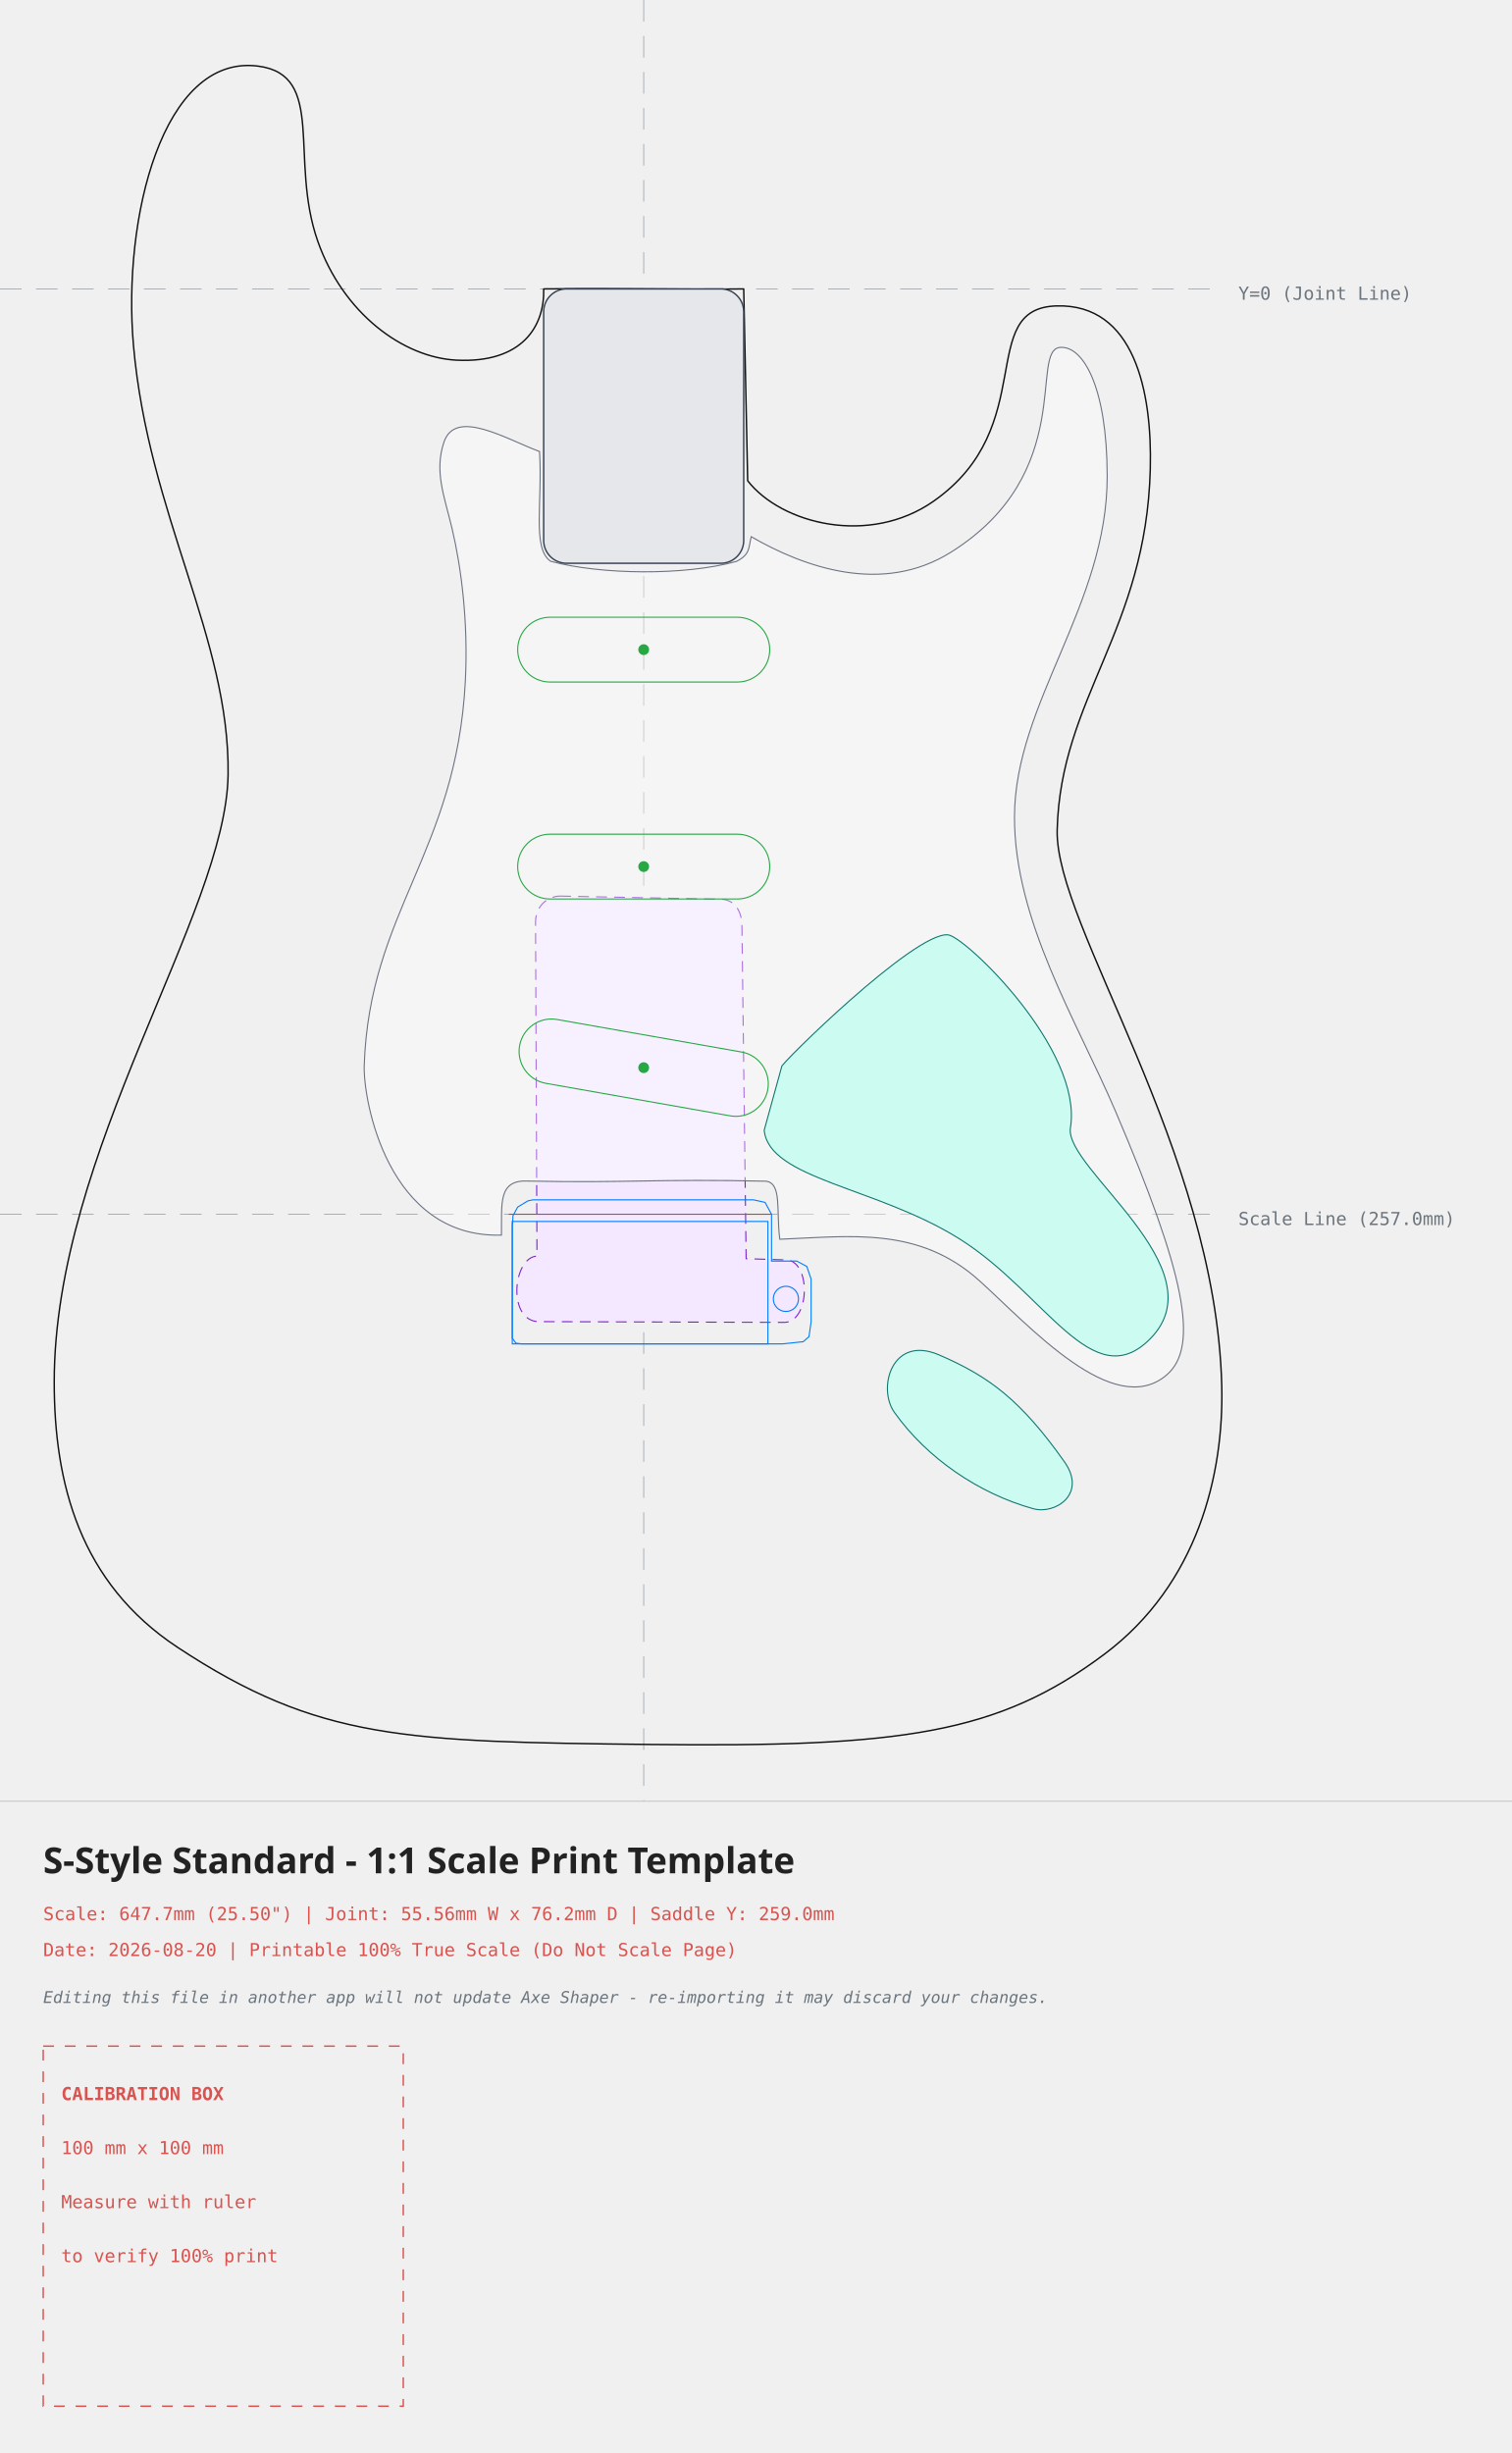
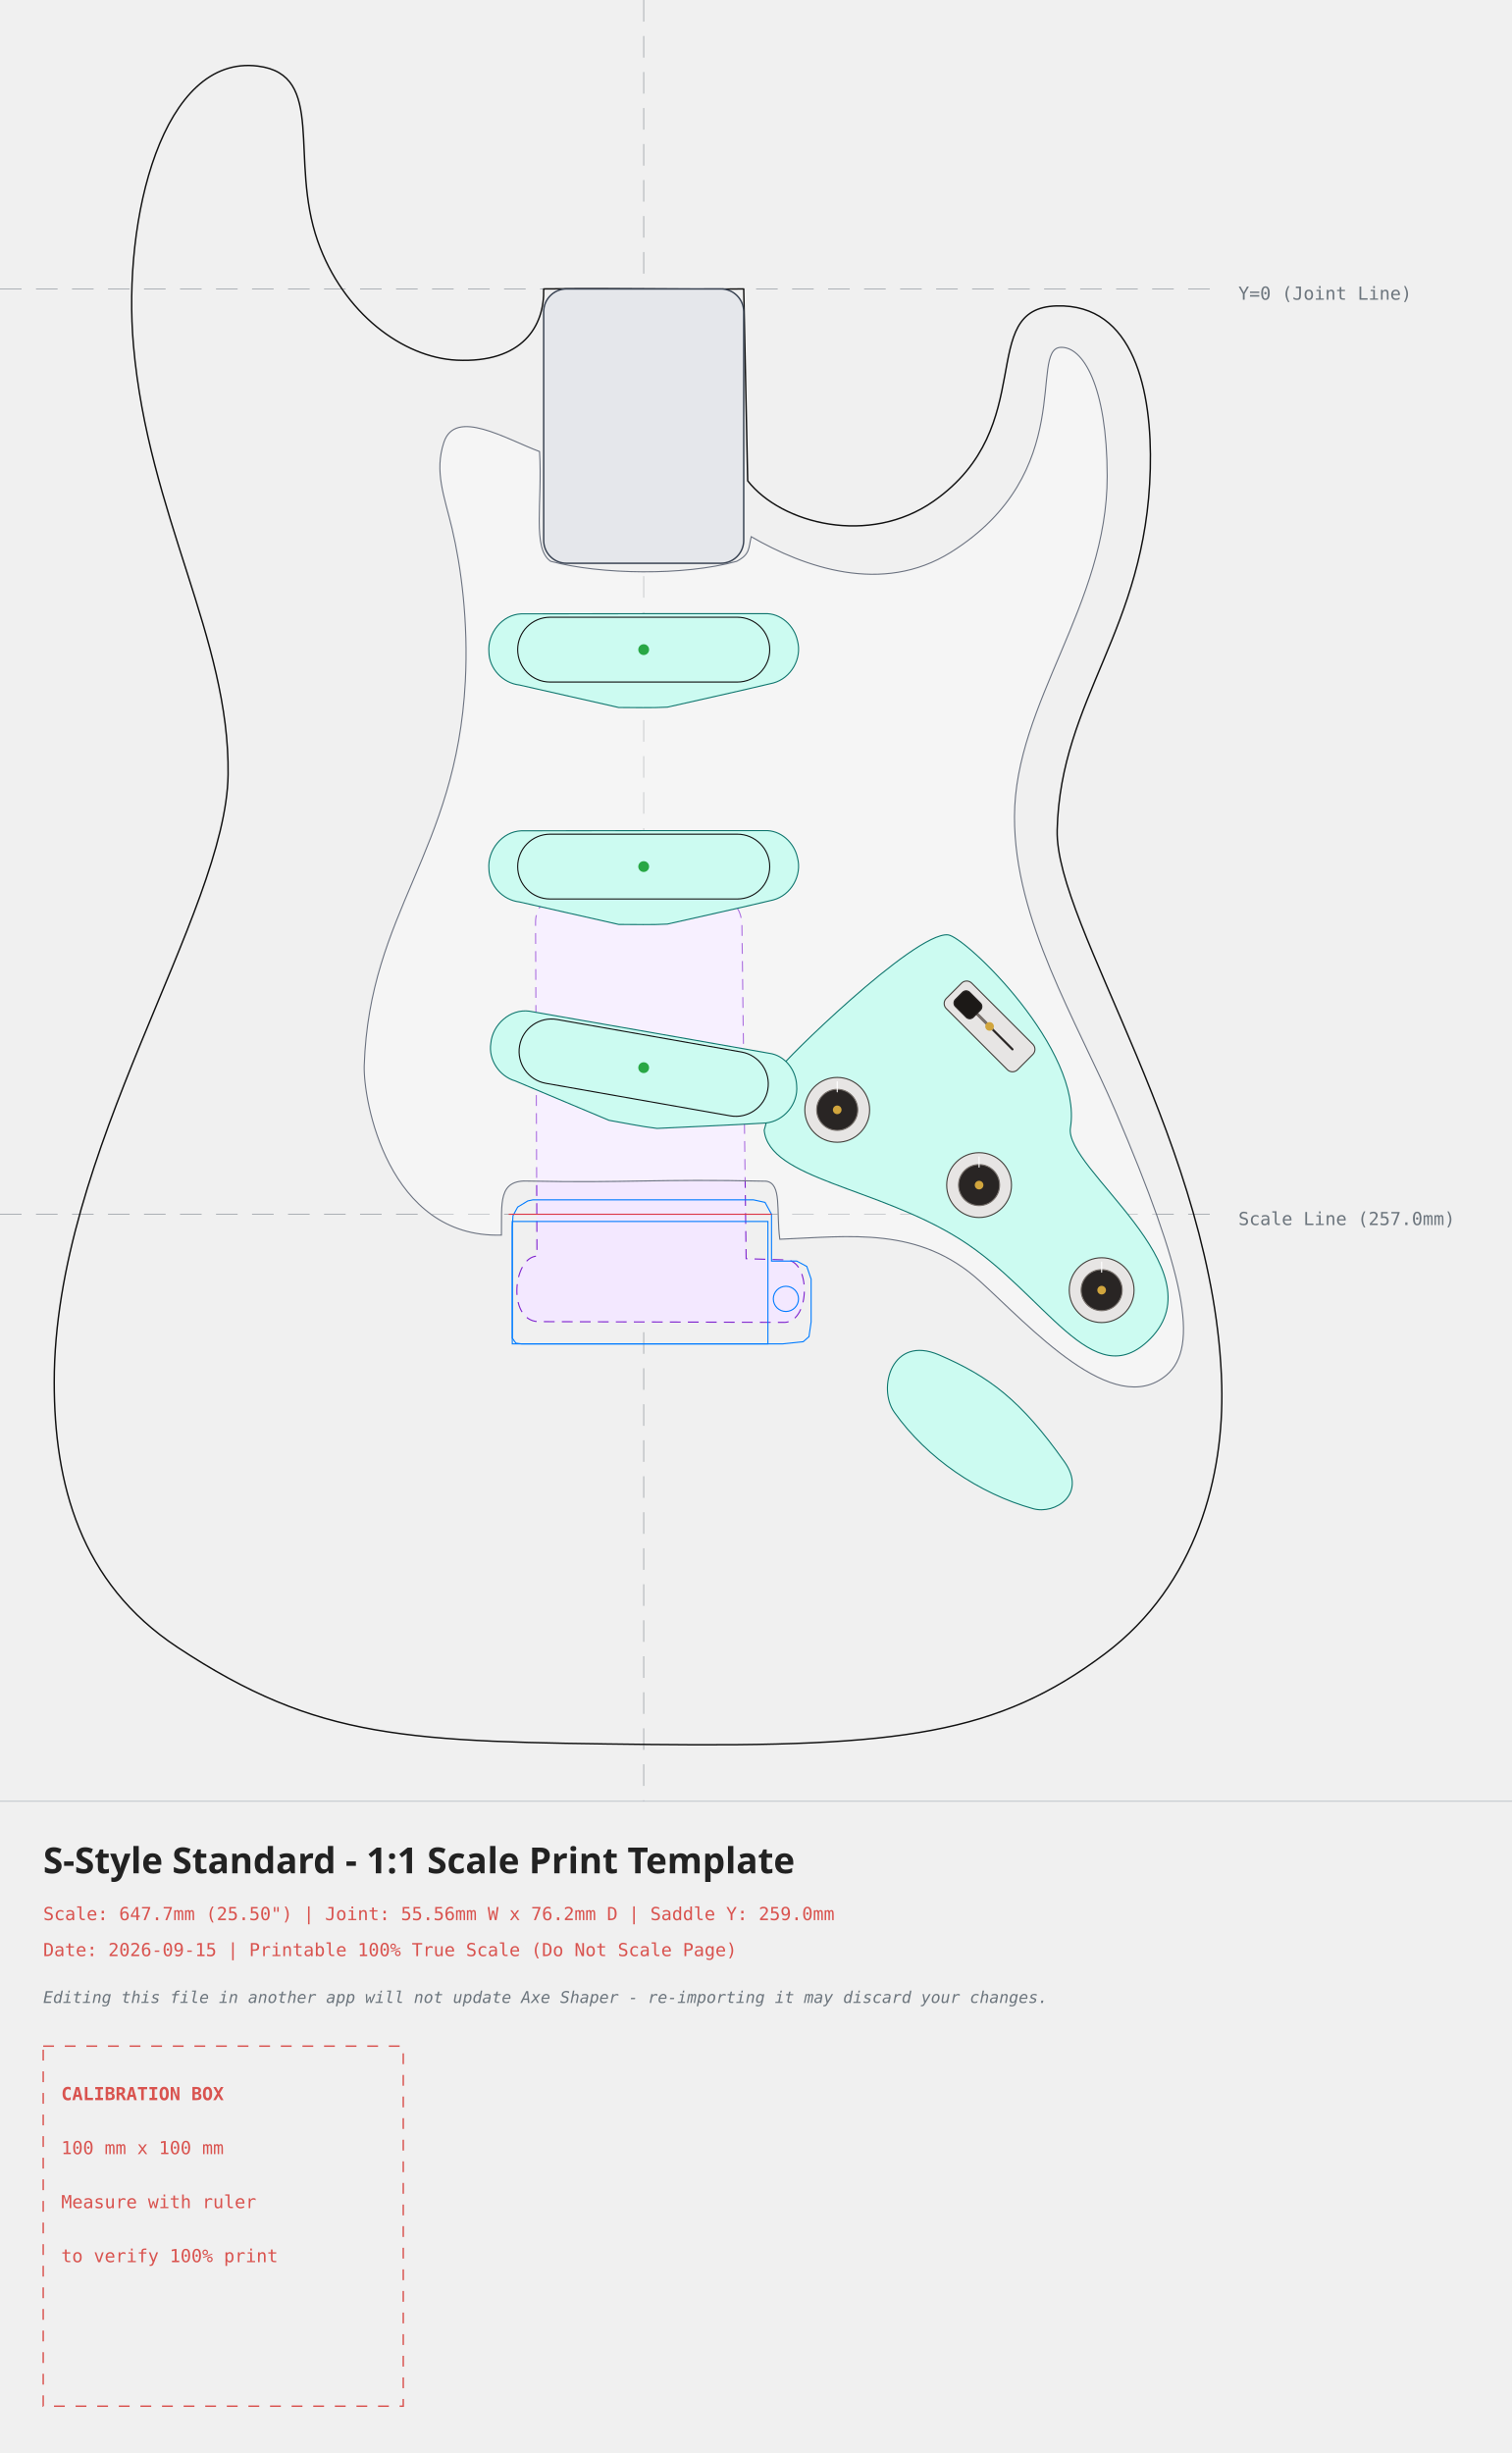
<svg xmlns="http://www.w3.org/2000/svg" width="419.94mm" height="681.28mm" viewBox="-178.78 -80.24 419.94 681.28">
  <style>
    .body-line { fill: none; stroke: #111111; stroke-width: 0.4; stroke-linecap: round; stroke-linejoin: round; }
    .edge-inset { fill: none; stroke: #555555; stroke-width: 0.3; stroke-dasharray: 3,2; }
    .neck-pocket { fill: #e5e7eb; stroke: #374151; stroke-width: 0.4; }
-     .pickup-rout { fill: none; stroke: #28a745; stroke-width: 0.3; }
+     .pickup-rout { fill: #ccfbf1; stroke: #0f766e; stroke-width: 0.3; }
+     .pickup-cover { fill: none; stroke: #111111; stroke-width: 0.3; }
    .bridge-rout { fill: none; stroke: #007bff; stroke-width: 0.3; }
    .back-route { fill: #f3e8ff; stroke: #7e22ce; stroke-width: 0.3; stroke-dasharray: 3,2; }
    .front-route { fill: #ccfbf1; stroke: #0f766e; stroke-width: 0.3; }
    .pickguard { fill: #ffffff; fill-opacity: 0.35; stroke: #6b7280; stroke-width: 0.3; }
+     .control-hardware { fill: #e7e5e4; stroke: #44403c; stroke-width: 0.3; }
+     .control-detail { fill: #292524; stroke: #78716c; stroke-width: 0.3; }
+     .control-indicator { fill: none; stroke: #ffffff; stroke-width: 0.3; stroke-linecap: round; }
+     .control-slot { fill: none; stroke: #292524; stroke-width: 0.6; stroke-linecap: round; }
+     .control-lever { fill: none; stroke: #78716c; stroke-width: 0.8; stroke-linecap: round; }
+     .control-cap { fill: #1c1917; stroke: #292524; stroke-width: 0.3; }
+     .control-center { fill: #d1a53d; }
    .center-axis { fill: none; stroke: #6c757d; stroke-width: 0.2; stroke-dasharray: 6,4; opacity: 0.7; }
    .calibration-box { fill: none; stroke: #d9534f; stroke-width: 0.4; stroke-dasharray: 3,3; }
    .band-rule { fill: none; stroke: #adb5bd; stroke-width: 0.2; }
    .text-label { font-family: monospace, sans-serif; font-size: 5px; fill: #d9534f; }
    .disclaimer-label { font-family: monospace, sans-serif; font-size: 4.5px; font-style: italic; fill: #6c757d; }
    .axis-label { font-family: monospace, sans-serif; font-size: 5px; fill: #6c757d; }
    .title-label { font-family: sans-serif; font-size: 10px; font-weight: bold; fill: #222222; }
  </style>
  <g>
    <line x1="0" y1="-80.24" x2="0" y2="420.04" class="center-axis" />
    <line x1="-178.78" y1="0" x2="161.16" y2="0" class="center-axis" />
    <text x="165.16" y="3" class="axis-label">Y=0 (Joint Line)</text>
    <line x1="-178.78" y1="257.00" x2="161.16" y2="257.00" class="center-axis" stroke="#007bff" />
    <text x="165.16" y="260.00" class="axis-label" fill="#007bff">Scale Line (257.0mm)</text>
    <path d="M -23.21 168.63 C -23.21 168.63, 20.62 169.50, 20.62 169.50 C 25.19 169.20, 27.14 172.69, 27.28 176.52 C 27.28 176.52, 28.45 269.34, 28.45 269.34 C 28.45 269.34, 39.18 269.67, 39.18 269.67 C 46.46 269.31, 46.40 286.67, 39.22 287.03 C 39.22 287.03, -29.42 286.82, -29.42 286.82 C -37.91 286.34, -36.31 268.95, -29.64 268.62 C -29.64 268.62, -30.04 175.89, -30.04 175.89 C -30.06 171.80, -27.13 168.70, -23.21 168.63 Z" class="back-route" />
    <path d="M -27.78 0.00 C -27.49 10.29, -33.65 20.65, -51.93 19.79 C -66.81 19.08, -83.49 6.78, -90.53 -13.26 C -98.56 -36.12, -88.07 -59.47, -107.13 -61.88 C -133.65 -65.24, -144.81 -19.51, -141.71 15.71 C -137.57 62.86, -114.94 96.96, -115.43 134.86 C -115.92 173.63, -163.78 239.48, -163.72 303.72 C -163.70 331.60, -156.69 359.32, -129.46 377.28 C -90.30 403.11, -66.17 403.50, 1.98 404.26 C 71.64 405.04, 98.41 401.34, 128.02 379.13 C 153.94 359.69, 161.16 329.16, 160.55 304.63 C 158.91 238.96, 114.18 176.88, 114.84 150.29 C 115.75 113.58, 139.57 94.87, 140.70 50.00 C 141.25 28.38, 136.24 4.13, 114.70 4.72 C 92.04 5.34, 110.26 38.17, 80.47 58.99 C 62.72 71.39, 38.31 65.36, 28.88 53.29 C 28.88 53.29, 27.78 0.00, 27.78 0.00 C 6.63 0.26, -2.31 -0.24, -27.78 0.00 Z" class="body-line" />
    <path d="M -55.50 42.62 C -52.34 33.05, -38.37 41.64, -28.93 45.17 C -28.07 59.47, -31.05 72.07, -25.84 75.65 C -12.01 79.37, 11.22 79.72, 25.80 75.67 C 29.62 73.70, 29.09 71.98, 29.86 68.82 C 44.50 77.28, 66.22 85.08, 85.28 73.16 C 120.51 51.13, 106.96 16.80, 115.73 16.24 C 121.95 15.84, 128.70 26.96, 128.73 51.99 C 128.78 87.78, 103.07 114.97, 102.98 146.56 C 102.89 175.45, 120.39 203.47, 131.03 228.38 C 150.20 273.25, 154.49 293.76, 145.22 301.65 C 130.48 314.20, 107.07 287.93, 93.24 275.46 C 76.41 260.29, 57.47 263.17, 37.80 263.94 C 36.76 255.99, 38.44 248.50, 34.03 247.82 C 3.72 247.12, -4.61 248.36, -31.90 247.78 C -40.57 247.28, -39.37 253.90, -39.51 262.79 C -71.16 263.72, -77.94 225.17, -77.62 215.68 C -76.18 172.90, -52.03 156.59, -49.54 108.98 C -48.68 92.58, -50.69 77.23, -53.22 66.58 C -55.39 57.47, -58.19 50.77, -55.50 42.62 Z" class="pickguard" style="fill:#ffffff" />
    <rect x="-27.78" y="0" width="55.56" height="76.2" rx="6.35" ry="6.35" class="neck-pocket" />
    <path d="M 38.33 215.99 C 37.48 215.82, 75.14 178.57, 84.49 179.39 C 89.26 179.81, 122.10 211.34, 118.52 232.97 C 116.66 244.22, 159.99 272.08, 140.66 291.60 C 124.69 307.73, 111.54 278.81, 87.76 263.87 C 64.72 249.39, 34.77 247.25, 33.47 233.65 C 33.47 233.65, 38.33 215.99, 38.33 215.99 Z" class="front-route" />
    <path d="M 82.01 296.05 C 96.01 302.08, 104.75 308.66, 116.82 325.70 C 123.25 334.77, 114.23 340.46, 108.19 338.78 C 93.11 334.59, 78.68 324.78, 69.63 312.02 C 64.83 305.26, 68.96 290.44, 82.01 296.05 Z" class="front-route" />
    <g transform="translate(0, 100.1868) rotate(0)">
-       <rect x="-35.00" y="-9.00" width="70" height="18" rx="9" ry="9" class="pickup-rout" />
+       <path d="M 33.62 -9.99 C 11.07 -9.97, -11.47 -10.01, -34.01 -9.94 C -39.35 -9.73, -43.44 -4.52, -42.99 0.69 C -42.91 5.32, -39.08 9.32, -34.51 9.82 C -25.31 11.91, -16.12 14.00, -6.93 16.07 C -2.43 16.04, 2.10 16.23, 6.58 15.97 C 16.39 13.73, 26.22 11.60, 36.00 9.26 C 40.94 7.93, 44.06 2.43, 42.70 -2.49 C 41.80 -6.68, 38.04 -10.19, 33.62 -9.99 C 33.62 -9.99, 33.62 -9.99, 33.62 -9.99 Z" class="pickup-rout" />
+       <rect x="-35.00" y="-9.00" width="70.00" height="18.00" rx="9.00" ry="9.00" class="pickup-cover" />
      <circle cx="0" cy="0" r="1.5" fill="#28a745" />
    </g>
    <g transform="translate(0, 160.4391) rotate(0)">
-       <rect x="-35.00" y="-9.00" width="70" height="18" rx="9" ry="9" class="pickup-rout" />
+       <path d="M 33.62 -9.99 C 11.07 -9.97, -11.47 -10.01, -34.01 -9.94 C -39.35 -9.73, -43.44 -4.52, -42.99 0.69 C -42.91 5.32, -39.08 9.32, -34.51 9.82 C -25.31 11.91, -16.12 14.00, -6.93 16.07 C -2.43 16.04, 2.10 16.23, 6.58 15.97 C 16.39 13.73, 26.22 11.60, 36.00 9.26 C 40.94 7.93, 44.06 2.43, 42.70 -2.49 C 41.80 -6.68, 38.04 -10.19, 33.62 -9.99 C 33.62 -9.99, 33.62 -9.99, 33.62 -9.99 Z" class="pickup-rout" />
+       <rect x="-35.00" y="-9.00" width="70.00" height="18.00" rx="9.00" ry="9.00" class="pickup-cover" />
      <circle cx="0" cy="0" r="1.5" fill="#28a745" />
    </g>
    <g transform="translate(0, 216.2878) rotate(10)">
-       <rect x="-35.00" y="-9.00" width="70" height="18" rx="9" ry="9" class="pickup-rout" />
+       <path d="M 33.62 -9.99 C 11.07 -9.97, -11.47 -10.01, -34.01 -9.94 C -39.35 -9.73, -43.44 -4.52, -42.99 0.69 C -42.91 5.32, -39.08 9.32, -34.51 9.82 C -25.31 11.91, -16.12 14.00, -6.93 16.07 C -2.43 16.04, 2.10 16.23, 6.58 15.97 C 16.39 13.73, 26.22 11.60, 36.00 9.26 C 40.94 7.93, 44.06 2.43, 42.70 -2.49 C 41.80 -6.68, 38.04 -10.19, 33.62 -9.99 C 33.62 -9.99, 33.62 -9.99, 33.62 -9.99 Z" class="pickup-rout" />
+       <rect x="-35.00" y="-9.00" width="70.00" height="18.00" rx="9.00" ry="9.00" class="pickup-cover" />
      <circle cx="0" cy="0" r="1.5" fill="#28a745" />
+     </g>
+     <g id="control-knobs">
+       <g transform="translate(53.75, 228.00)" data-knob-style="generic">
+         <circle cx="0" cy="0" r="9" class="control-hardware" />
+         <circle cx="0" cy="0" r="5.7" class="control-detail" />
+         <line x1="0" y1="-5" x2="0" y2="-7.8" class="control-indicator" />
+         <circle cx="0" cy="0" r="1.2" class="control-center" />
+       </g>
+       <g transform="translate(93.15, 248.90)" data-knob-style="generic">
+         <circle cx="0" cy="0" r="9" class="control-hardware" />
+         <circle cx="0" cy="0" r="5.7" class="control-detail" />
+         <line x1="0" y1="-5" x2="0" y2="-7.8" class="control-indicator" />
+         <circle cx="0" cy="0" r="1.2" class="control-center" />
+       </g>
+       <g transform="translate(127.19, 278.08)" data-knob-style="generic">
+         <circle cx="0" cy="0" r="9" class="control-hardware" />
+         <circle cx="0" cy="0" r="5.7" class="control-detail" />
+         <line x1="0" y1="-5" x2="0" y2="-7.8" class="control-indicator" />
+         <circle cx="0" cy="0" r="1.2" class="control-center" />
+       </g>
+     </g>
+     <g id="control-switches">
+       <g transform="translate(96.06, 204.83) rotate(-45.00)" data-switch-type="fender_blade">
+         <rect x="-5" y="-14" width="10" height="28" rx="2" class="control-hardware" />
+         <line x1="0" y1="-9" x2="0" y2="9" class="control-slot" />
+         <line x1="0" y1="1" x2="0" y2="-9" class="control-lever" />
+         <rect x="-2.8" y="-12" width="5.6" height="7" rx="1.4" class="control-cap" />
+         <circle cx="0" cy="0" r="1.2" class="control-center" />
+       </g>
    </g>
    <g id="bridge-hardware">
      <path d="M -36.50 291.40 L -36.50 260.60 L -36.30 257.40 L -35.00 255.00 L -32.20 253.30 L -30.80 253.00 L 30.50 253.00 L 33.70 253.70 L 35.50 257.00 L 35.50 270.00 L 42.50 270.00 L 45.30 271.50 L 46.50 275.00 L 46.50 286.90 L 45.90 291.00 L 44.30 292.40 L 38.60 293.00 L -33.90 293.00 L -35.50 292.80 Z" class="bridge-rout" />
      <rect x="-36.50" y="259.00" width="71.00" height="34.00" rx="0.00" ry="0.00" class="bridge-rout" />
      <circle cx="39.50" cy="280.50" r="3.50" class="bridge-rout" />
      <line x1="-37.50" y1="257.00" x2="35.50" y2="257.00" stroke="#dc3545" stroke-width="0.3" />
      <g transform="translate(0, 259.00)" />
    </g>
  </g>
  <g>
    <line x1="-178.78" y1="420.04" x2="241.16" y2="420.04" class="band-rule" />
    <text x="-166.78" y="440.04" class="title-label">S-Style Standard - 1:1 Scale Print Template</text>
    <text x="-166.78" y="453.04" class="text-label">Scale: 647.7mm (25.50") | Joint: 55.56mm W x 76.2mm D | Saddle Y: 259.0mm</text>
-     <text x="-166.78" y="463.04" class="text-label">Date: 2026-08-20 | Printable 100% True Scale (Do Not Scale Page)</text>
+     <text x="-166.78" y="463.04" class="text-label">Date: 2026-09-15 | Printable 100% True Scale (Do Not Scale Page)</text>
    <text x="-166.78" y="476.04" class="disclaimer-label">Editing this file in another app will not update Axe Shaper - re-importing it may discard your changes.</text>
    <g transform="translate(-166.78, 488.04)">
      <rect x="0" y="0" width="100" height="100" class="calibration-box" />
      <text x="5" y="15" class="text-label" font-weight="bold">CALIBRATION BOX</text>
      <text x="5" y="30" class="text-label">100 mm x 100 mm</text>
      <text x="5" y="45" class="text-label">Measure with ruler</text>
      <text x="5" y="60" class="text-label">to verify 100% print</text>
    </g>
  </g>
</svg>
